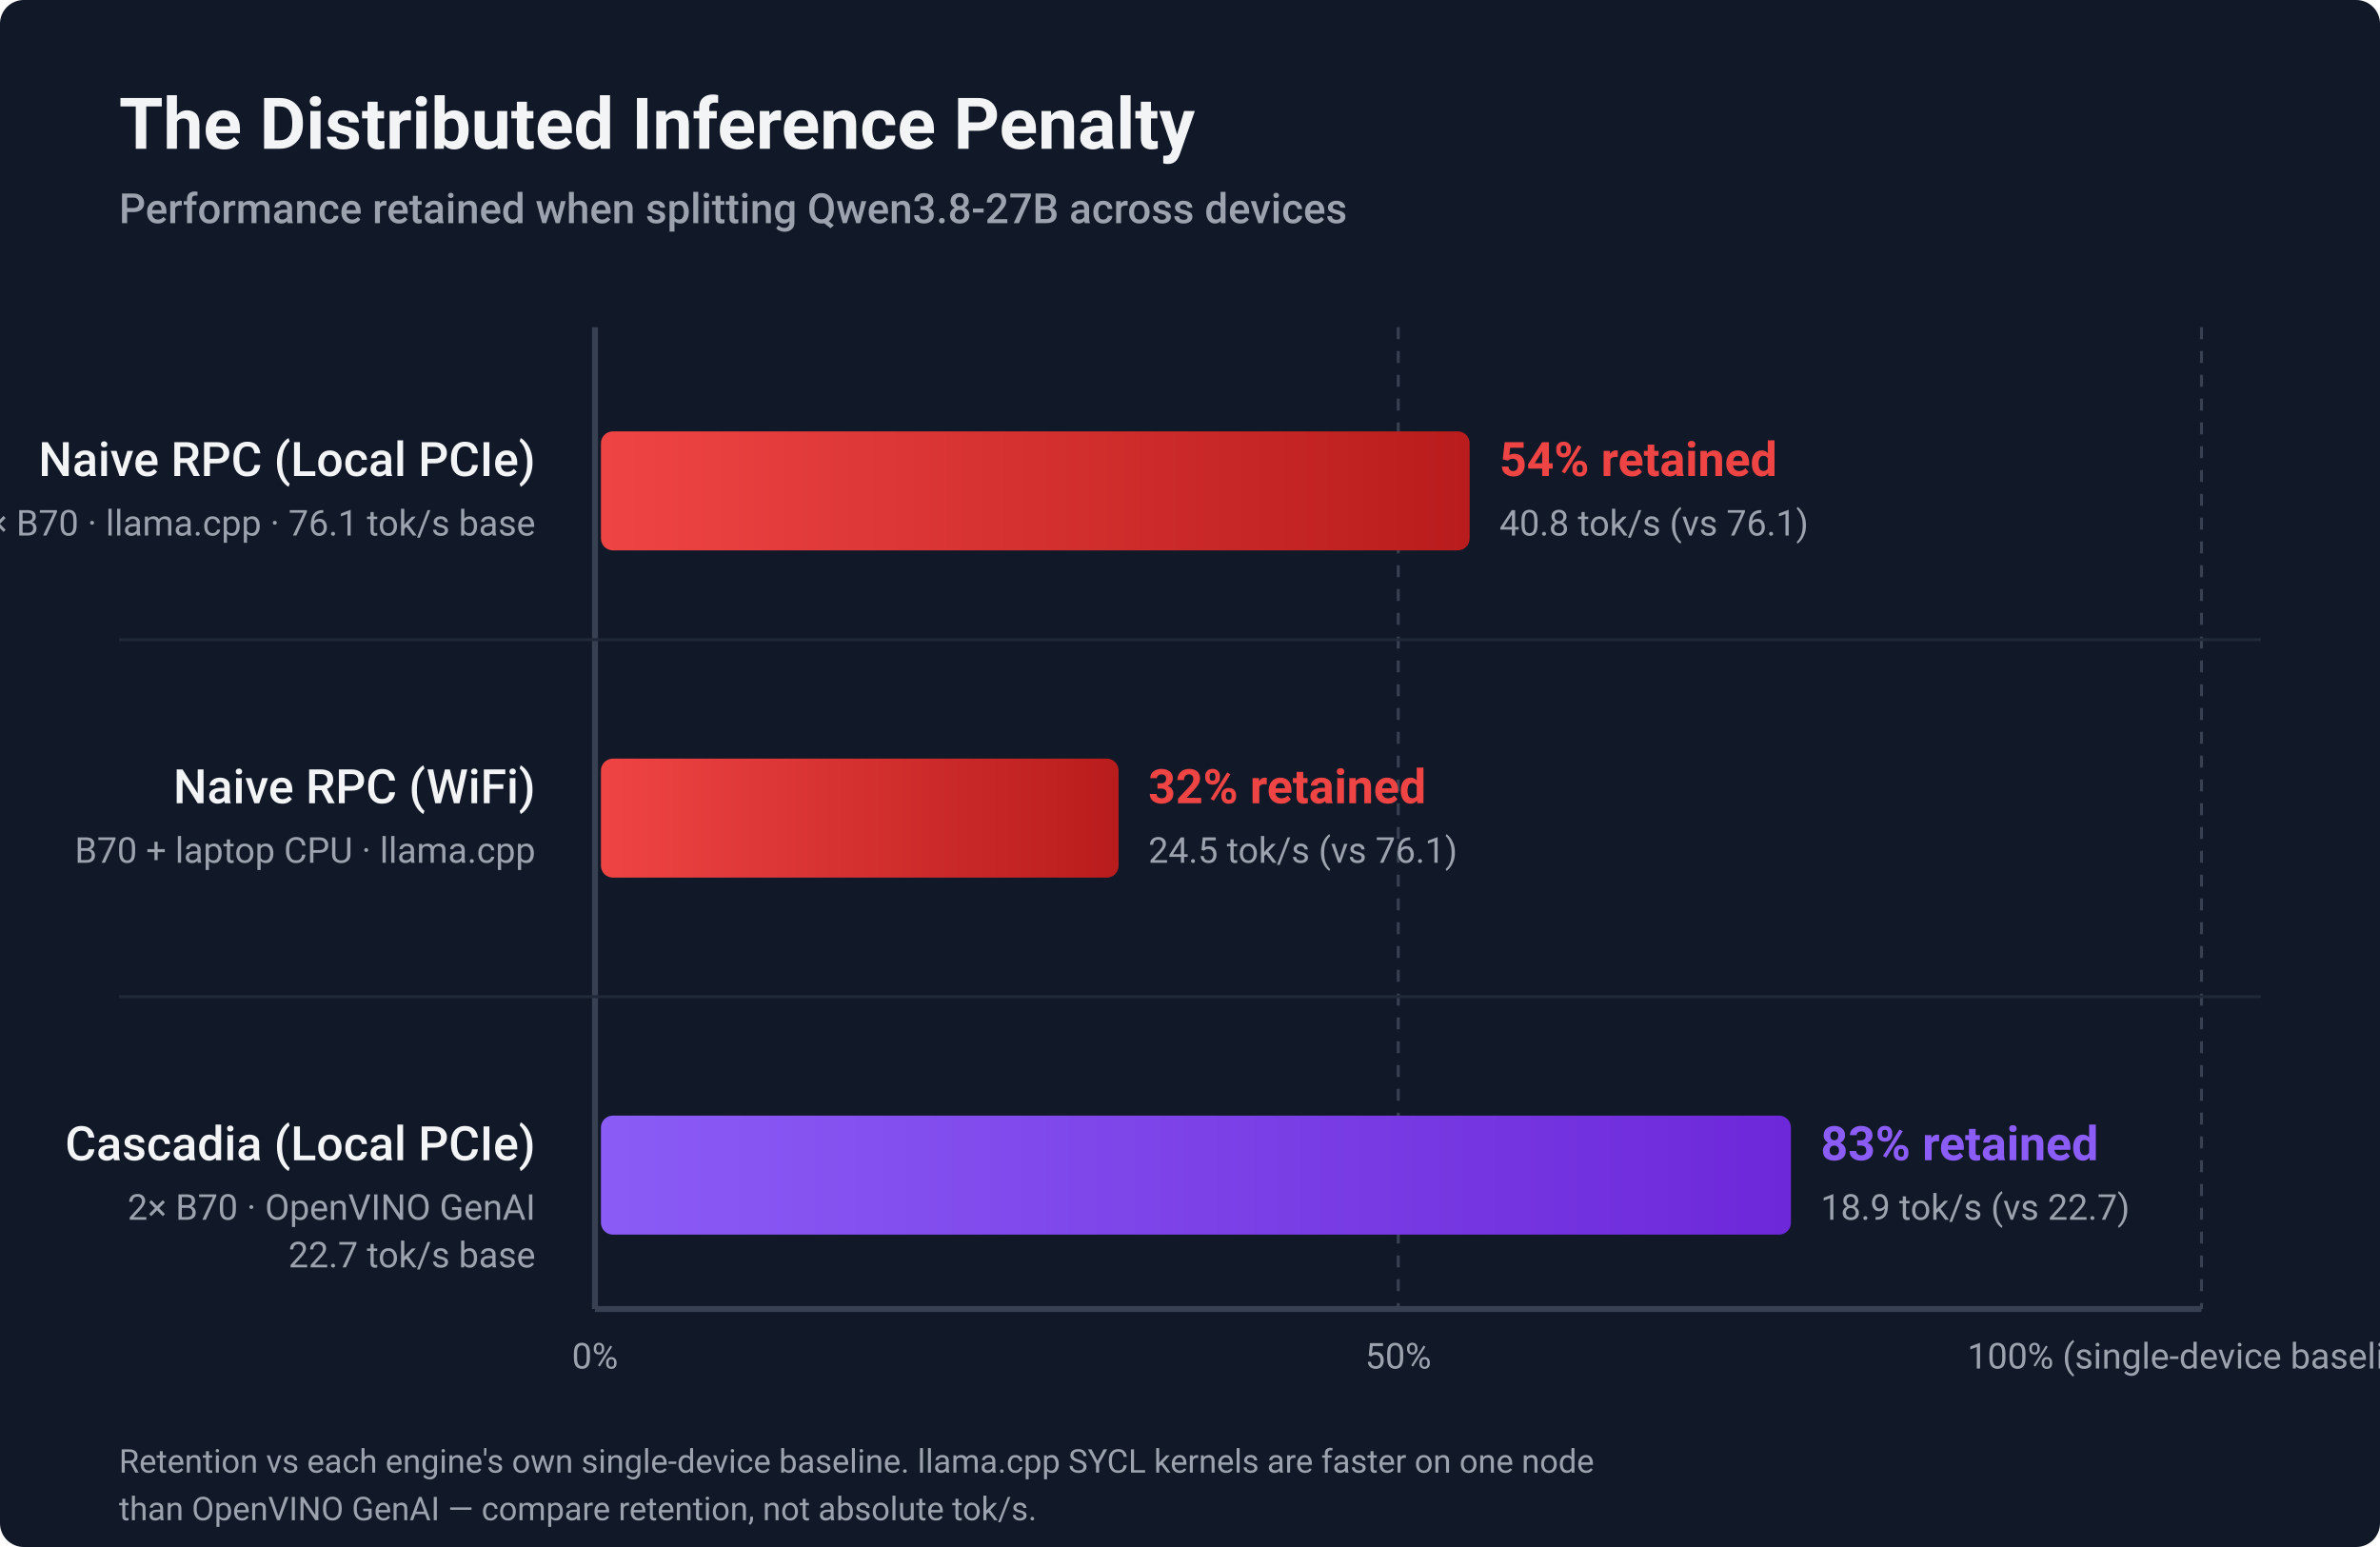
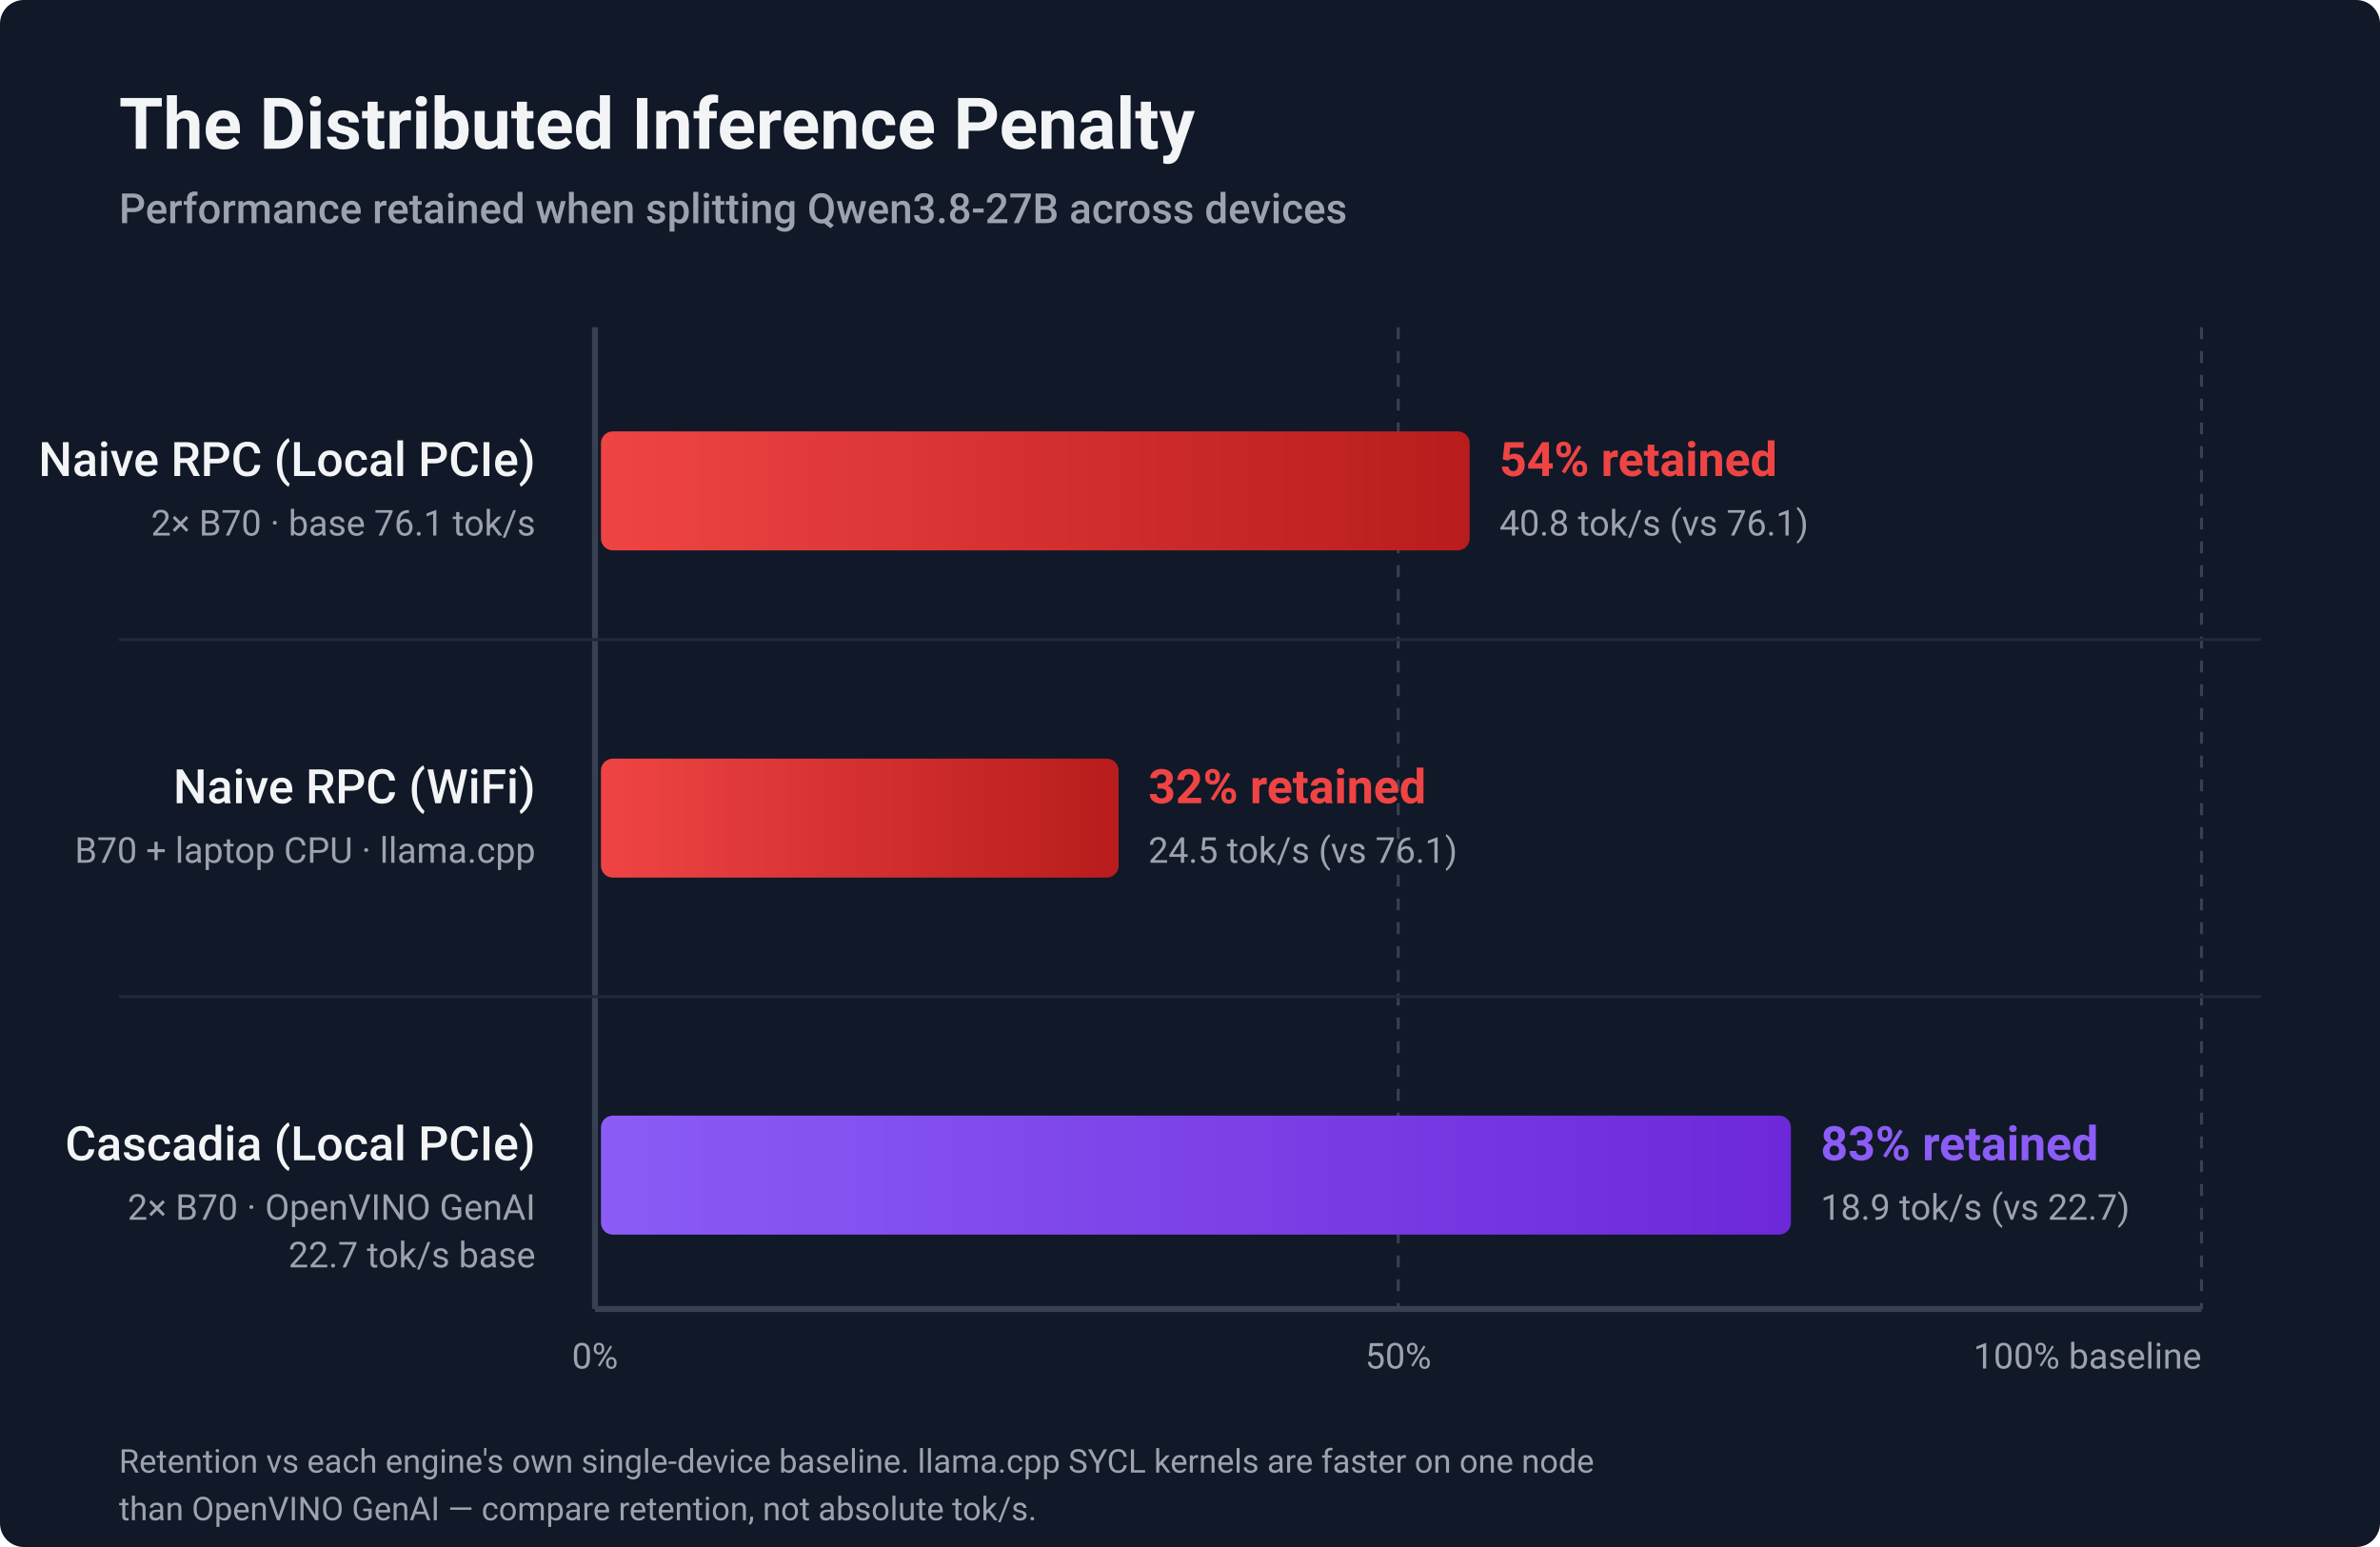
<svg xmlns="http://www.w3.org/2000/svg" viewBox="0 0 800 520">
  <defs>
    <linearGradient id="rpcGrad" x1="0%" y1="0%" x2="100%" y2="0%">
      <stop offset="0%" stop-color="#ef4444" />
      <stop offset="100%" stop-color="#b91c1c" />
    </linearGradient>
    <linearGradient id="cascGrad" x1="0%" y1="0%" x2="100%" y2="0%">
      <stop offset="0%" stop-color="#8b5cf6" />
      <stop offset="100%" stop-color="#6d28d9" />
    </linearGradient>
    <style>
      .text-base { font-family: -apple-system, BlinkMacSystemFont, "Segoe UI", Roboto, Helvetica, Arial, sans-serif; }
      .text-heavy { font-weight: 700; }
      .text-medium { font-weight: 500; }
      .text-light { font-weight: 400; fill: #9ca3af; }
      .axis-label { fill: #9ca3af; font-size: 12px; }
    </style>
  </defs>
  <rect width="100%" height="100%" fill="#111827" rx="8" />
  <text x="40" y="50" class="text-base text-heavy" fill="#f3f4f6" font-size="24">The Distributed Inference Penalty</text>
  <text x="40" y="75" class="text-base text-medium" fill="#9ca3af" font-size="14">Performance retained when splitting Qwen3.8-27B across devices</text>
  <line x1="200" y1="110" x2="200" y2="440" stroke="#374151" stroke-width="2" />
  <line x1="200" y1="440" x2="740" y2="440" stroke="#374151" stroke-width="2" />
  <text x="200" y="460" class="text-base axis-label" text-anchor="middle">0%</text>
  <text x="470" y="460" class="text-base axis-label" text-anchor="middle">50%</text>
-   <text x="740" y="460" class="text-base axis-label" text-anchor="middle">100% (single-device baseline)</text>
+   <text x="740" y="460" class="text-base axis-label" text-anchor="end">100% baseline</text>
  <line x1="740" y1="110" x2="740" y2="440" stroke="#374151" stroke-width="1" stroke-dasharray="4" />
  <line x1="470" y1="110" x2="470" y2="440" stroke="#374151" stroke-width="1" stroke-dasharray="4" />
  <text x="180" y="160" class="text-base text-medium" fill="#f3f4f6" font-size="16" text-anchor="end">Naive RPC (Local PCIe)</text>
-   <text x="180" y="180" class="text-base text-light" font-size="12" text-anchor="end">2× B70 · llama.cpp · 76.1 tok/s base</text>
+   <text x="180" y="180" class="text-base text-light" font-size="12" text-anchor="end">2× B70 · base 76.1 tok/s</text>
  <rect x="202" y="145" width="292" height="40" fill="url(#rpcGrad)" rx="4" />
  <text x="504" y="160" class="text-base text-heavy" fill="#ef4444" font-size="16">54% retained</text>
  <text x="504" y="180" class="text-base text-light" font-size="12">40.8 tok/s (vs 76.1)</text>
  <line x1="40" y1="215" x2="760" y2="215" stroke="#1f2937" stroke-width="1" />
  <text x="180" y="270" class="text-base text-medium" fill="#f3f4f6" font-size="16" text-anchor="end">Naive RPC (WiFi)</text>
  <text x="180" y="290" class="text-base text-light" font-size="12" text-anchor="end">B70 + laptop CPU · llama.cpp</text>
  <rect x="202" y="255" width="174" height="40" fill="url(#rpcGrad)" rx="4" />
  <text x="386" y="270" class="text-base text-heavy" fill="#ef4444" font-size="16">32% retained</text>
  <text x="386" y="290" class="text-base text-light" font-size="12">24.5 tok/s (vs 76.1)</text>
  <line x1="40" y1="335" x2="760" y2="335" stroke="#1f2937" stroke-width="1" />
  <text x="180" y="390" class="text-base text-medium" fill="#f3f4f6" font-size="16" text-anchor="end">Cascadia (Local PCIe)</text>
  <text x="180" y="410" class="text-base text-light" font-size="12" text-anchor="end">2× B70 · OpenVINO GenAI</text>
  <text x="180" y="426" class="text-base text-light" font-size="12" text-anchor="end">22.7 tok/s base</text>
  <rect x="202" y="375" width="400" height="40" fill="url(#cascGrad)" rx="4" />
  <text x="612" y="390" class="text-base text-heavy" fill="#8b5cf6" font-size="16">83% retained</text>
  <text x="612" y="410" class="text-base text-light" font-size="12">18.9 tok/s (vs 22.7)</text>
  <text x="40" y="495" class="text-base text-light" font-size="11">Retention vs each engine's own single-device baseline. llama.cpp SYCL kernels are faster on one node</text>
  <text x="40" y="511" class="text-base text-light" font-size="11">than OpenVINO GenAI — compare retention, not absolute tok/s.</text>
</svg>
